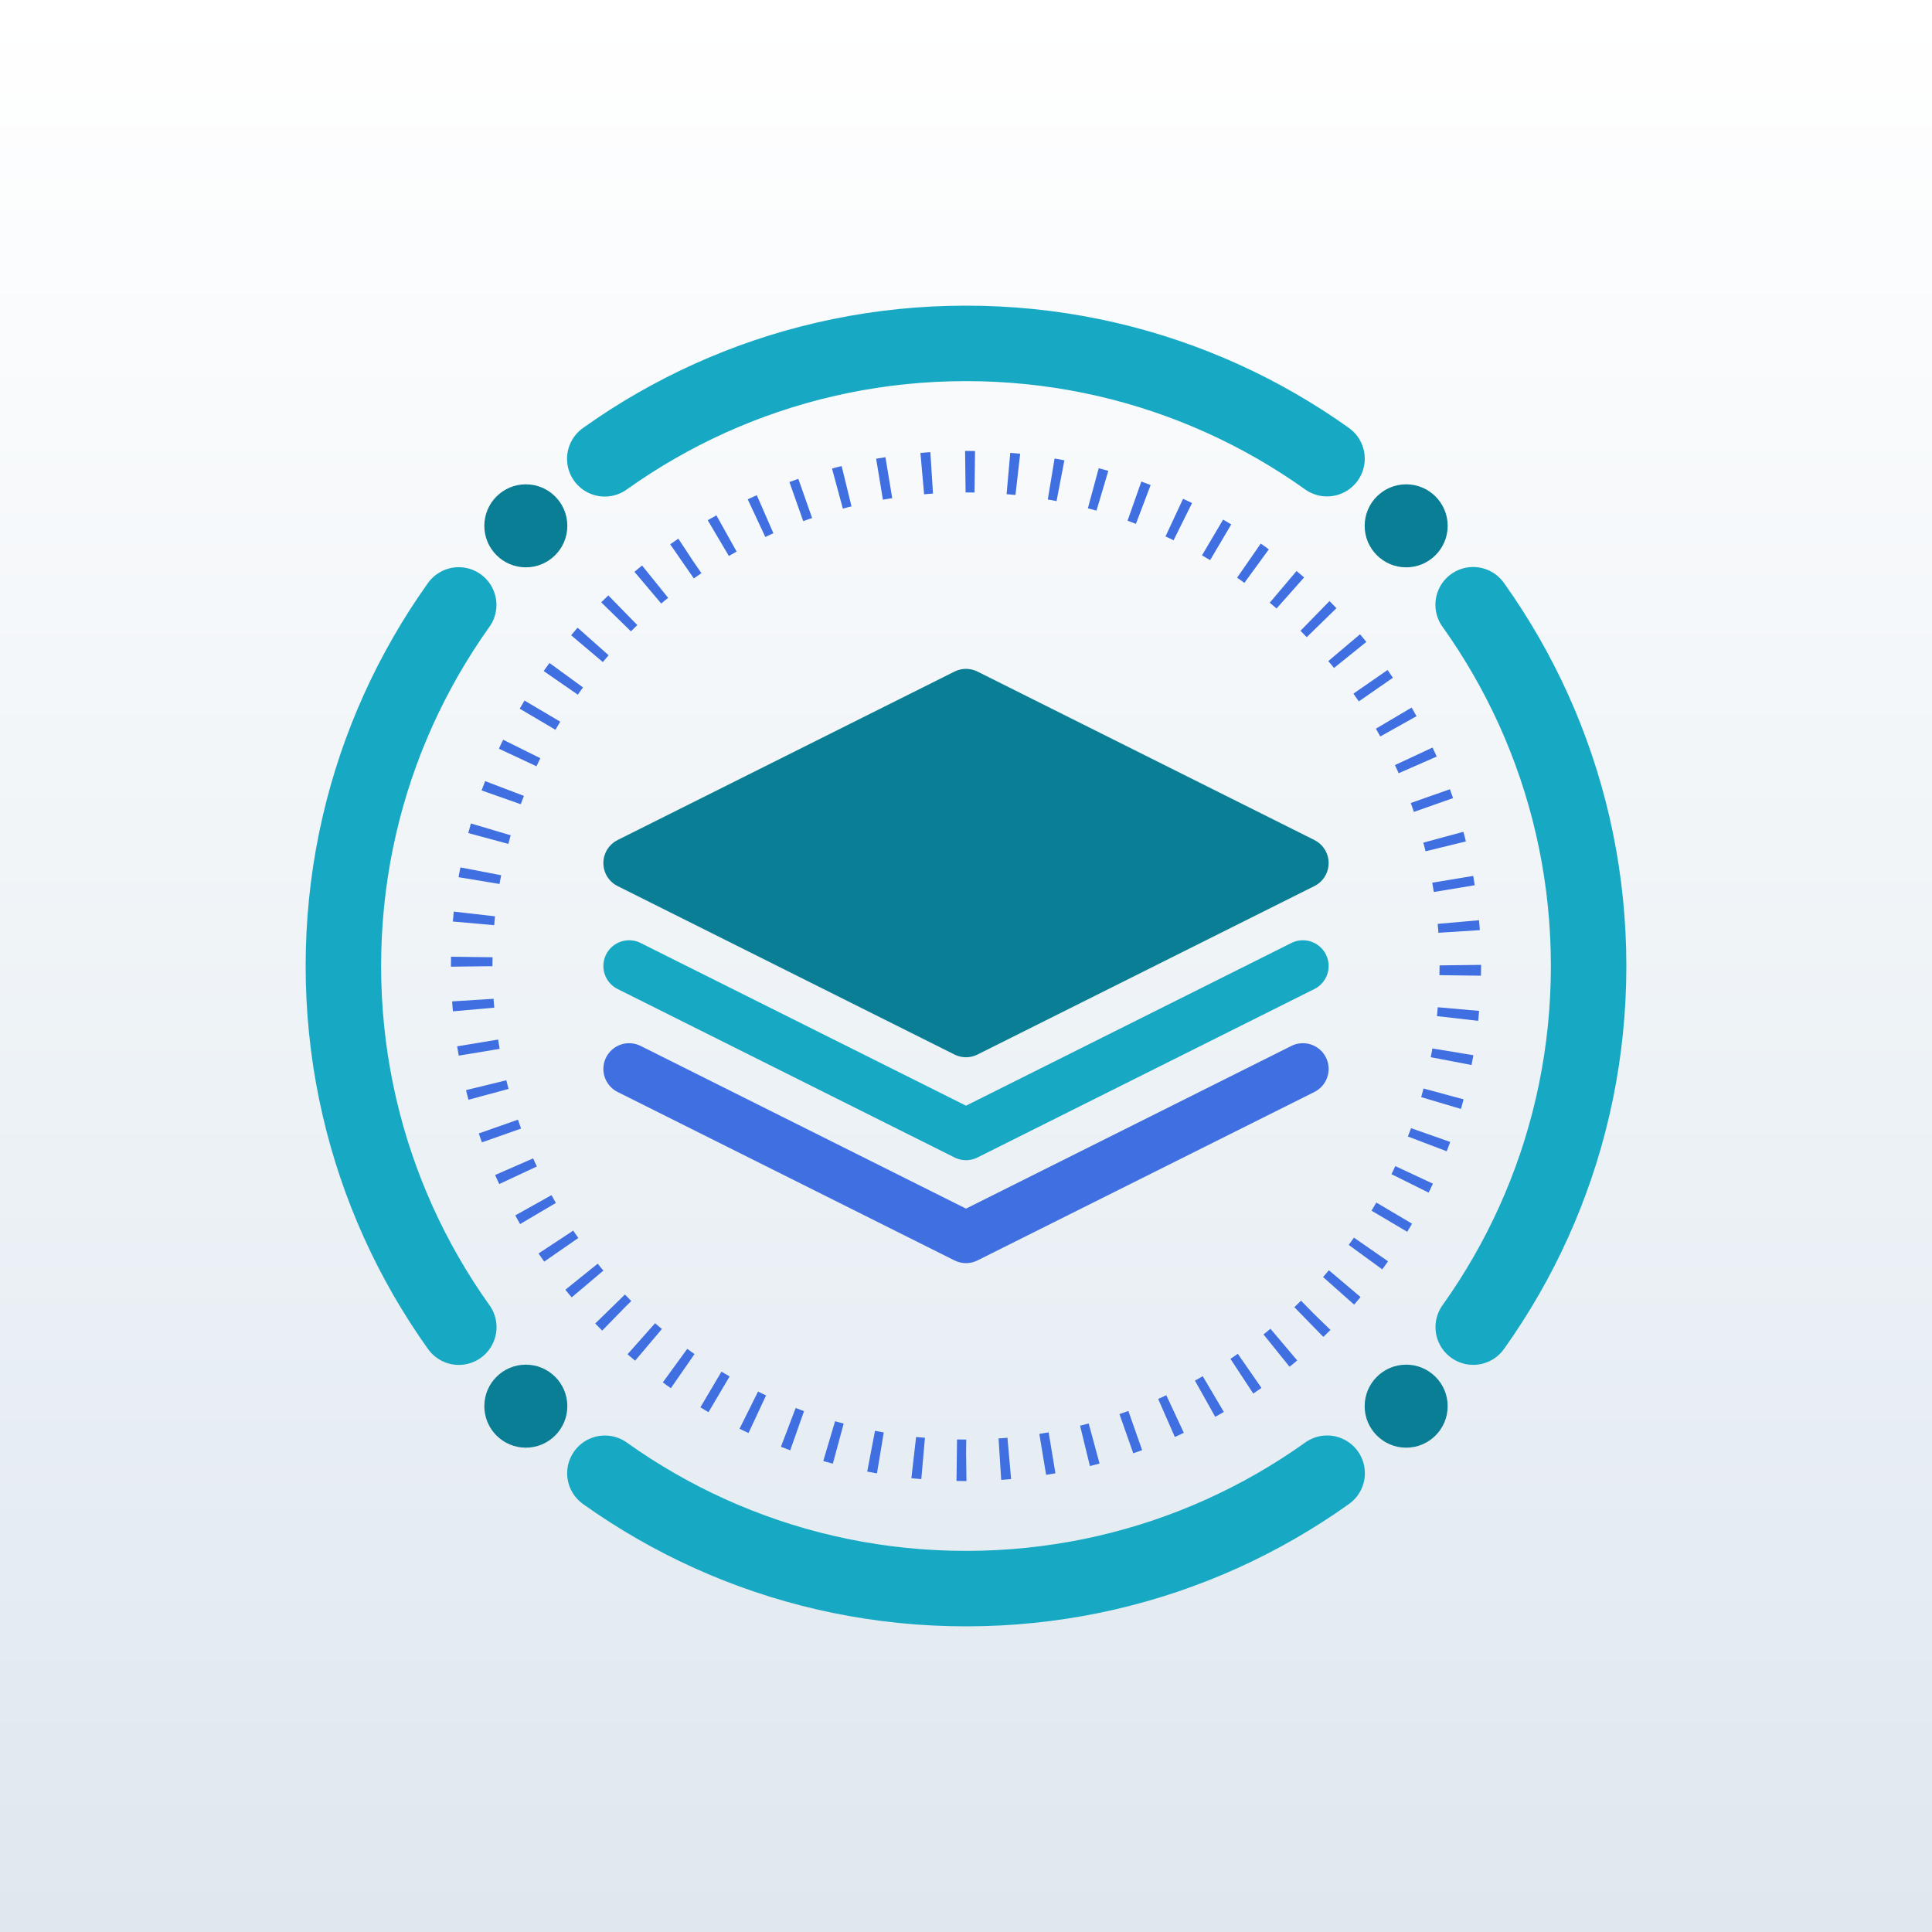
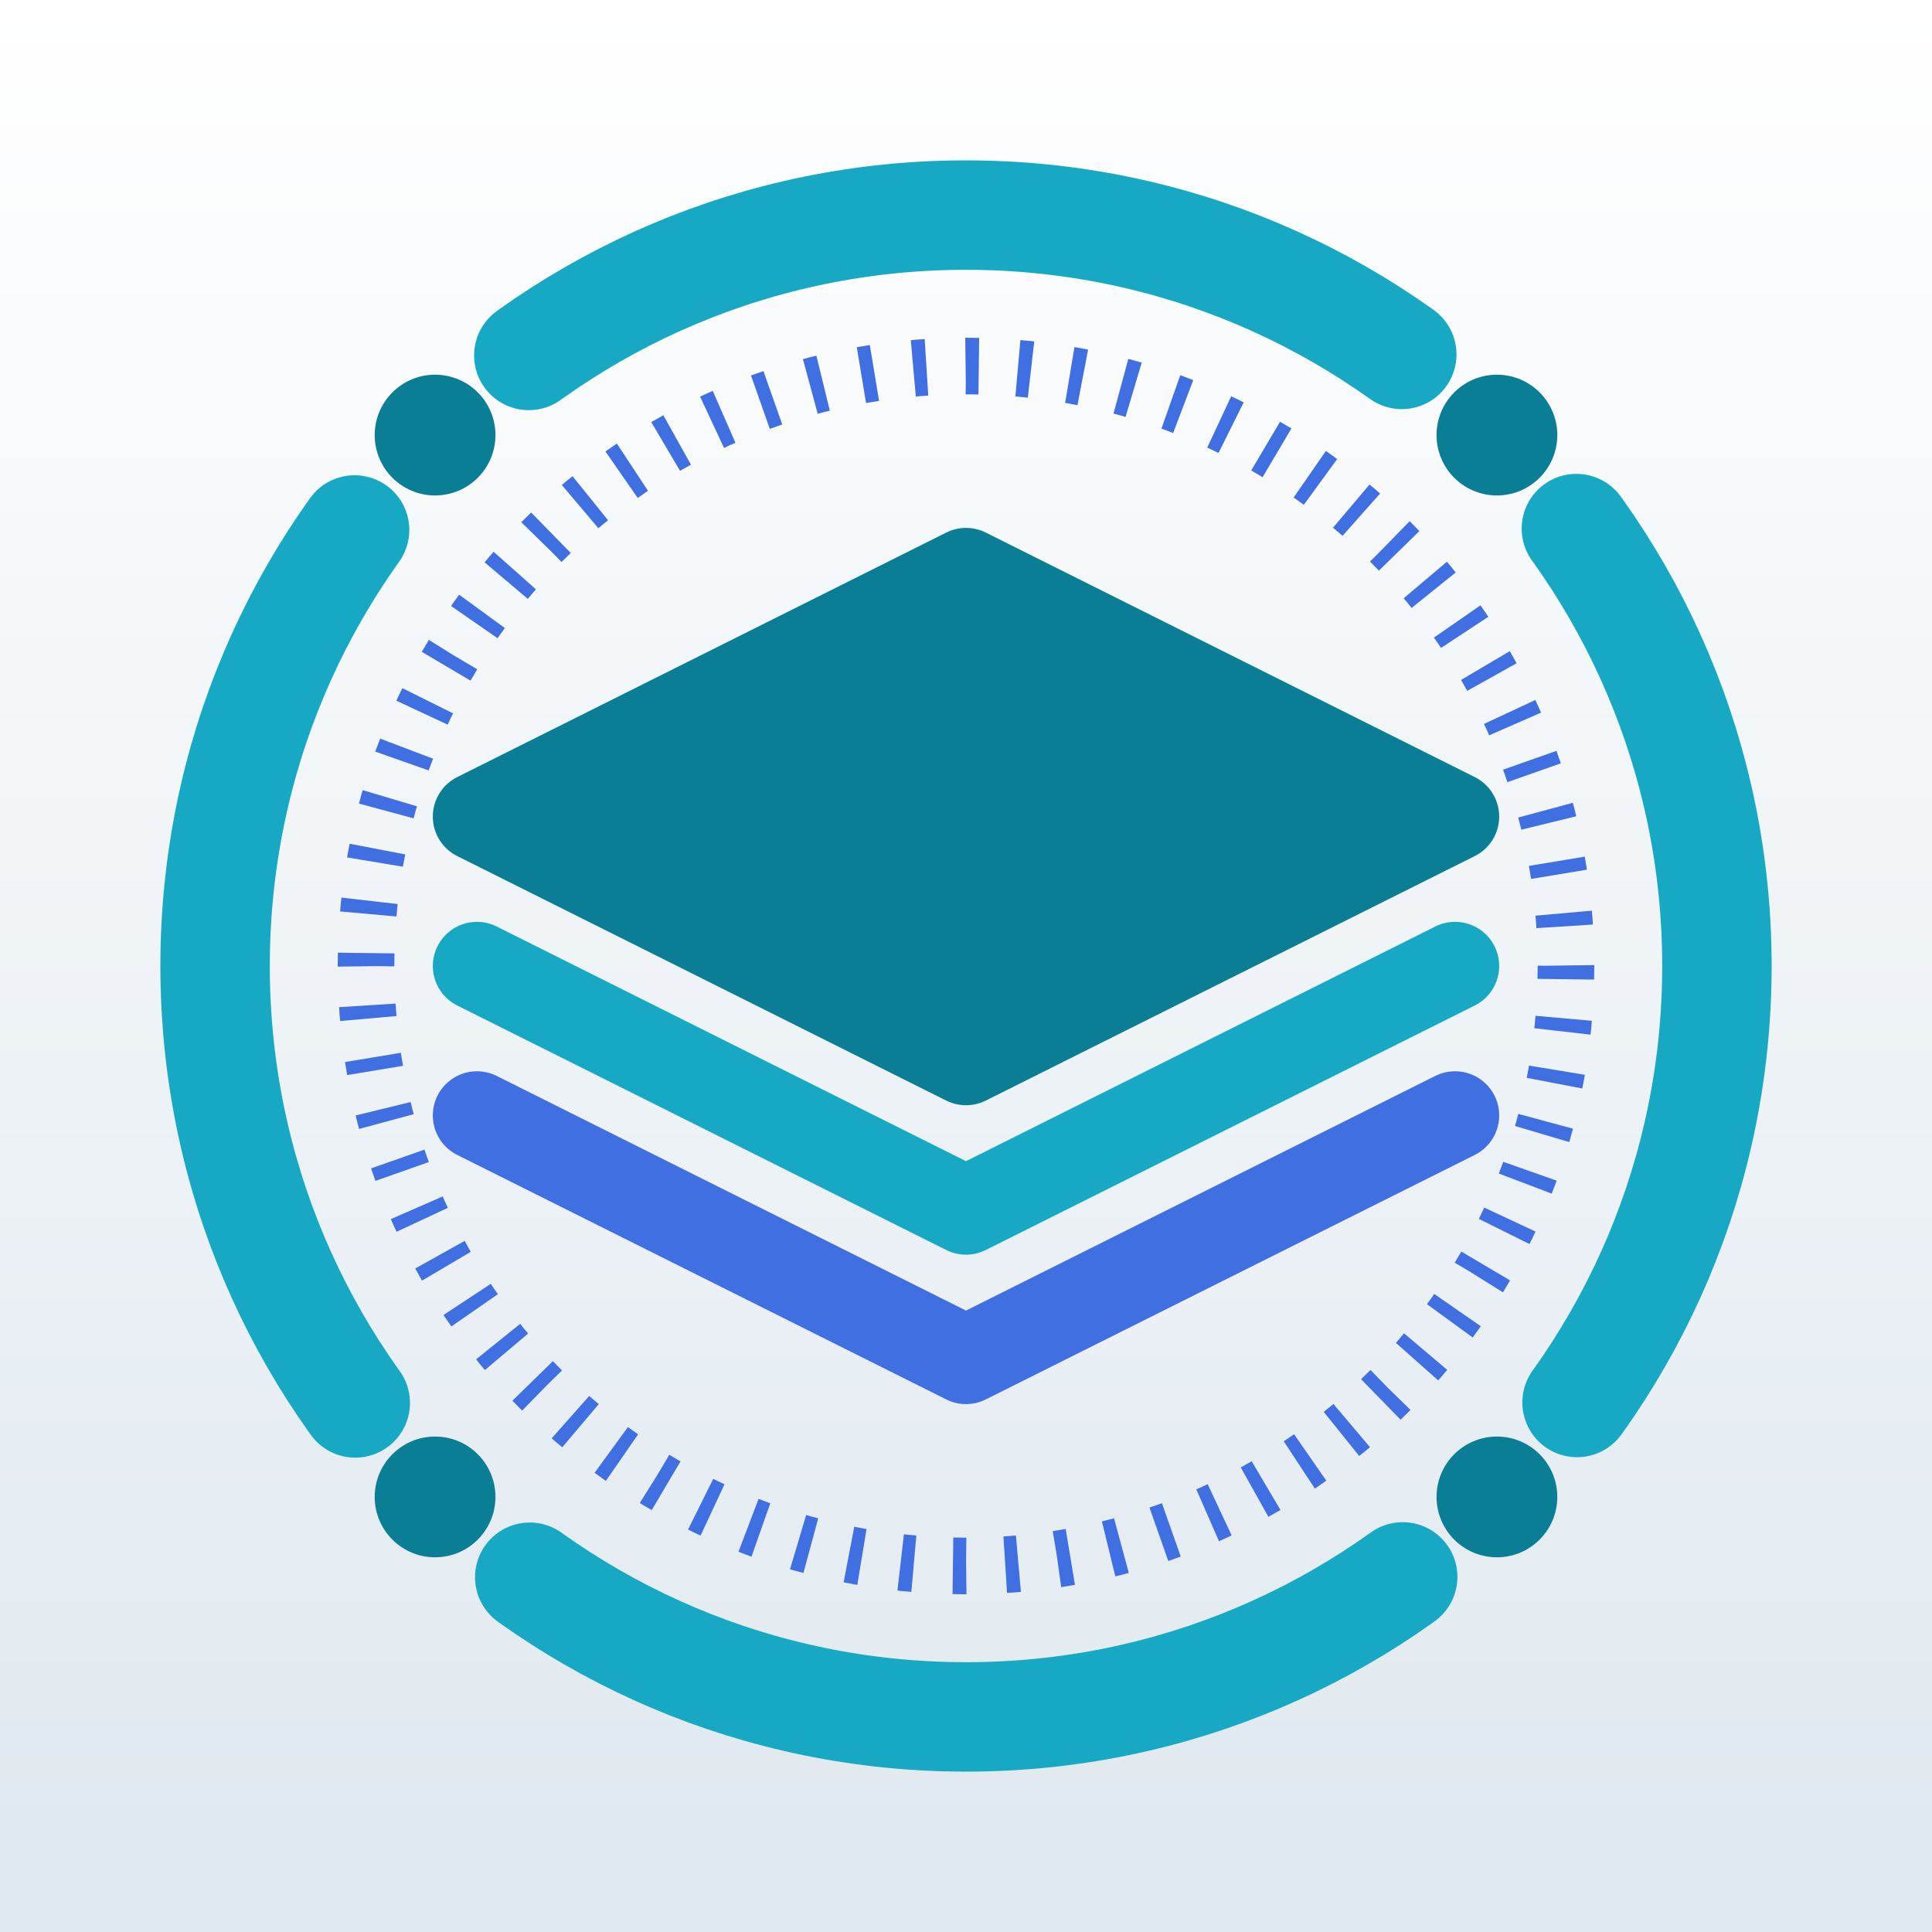
<svg xmlns="http://www.w3.org/2000/svg" viewBox="0 0 1024 1024" width="1024" height="1024">
  <defs>
    <linearGradient id="bg" x1="0" y1="0" x2="0" y2="1024" gradientUnits="userSpaceOnUse">
      <stop offset="0" stop-color="#ffffff" />
      <stop offset="1" stop-color="#dfe8ef" />
    </linearGradient>
    <radialGradient id="halo" cx="512" cy="512" r="420" gradientUnits="userSpaceOnUse">
      <stop offset="0" stop-color="#38d6e8" stop-opacity=".35" />
      <stop offset="1" stop-color="#38d6e8" stop-opacity="0" />
    </radialGradient>
    <filter id="gl" x="-50%" y="-50%" width="200%" height="200%">
      <feGaussianBlur stdDeviation="16" />
    </filter>
  </defs>
  <rect width="1024" height="1024" fill="url(#bg)" />
-   <circle cx="512" cy="512" r="262" fill="none" stroke="#3f6fe0" stroke-width="22" stroke-dasharray="5 17.86" />
-   <circle cx="512" cy="512" r="330" fill="none" stroke="#17a9c4" stroke-width="40" stroke-dasharray="408.4 110" stroke-dashoffset="204.2" stroke-linecap="round" />
+   <circle cx="512" cy="512" r="318" fill="none" stroke="#3f6fe0" stroke-width="30" stroke-dasharray="7 20.75" />
+   <circle cx="512" cy="512" r="398" fill="none" stroke="#17a9c4" stroke-width="58" stroke-dasharray="493.8 131.3" stroke-dashoffset="246.9" stroke-linecap="round" />
  <g fill="#0a7e95">
-     <circle cx="745.3" cy="745.3" r="22" />
-     <circle cx="278.7" cy="745.3" r="22" />
-     <circle cx="278.7" cy="278.7" r="22" />
-     <circle cx="745.3" cy="278.7" r="22" />
+     <circle cx="793.4" cy="793.4" r="32" />
+     <circle cx="230.6" cy="793.4" r="32" />
+     <circle cx="230.6" cy="230.6" r="32" />
+     <circle cx="793.4" cy="230.6" r="32" />
  </g>
-   <g transform="translate(512 512) scale(0.62) translate(-512 -494)">
-     <path d="M224 582L512 726L800 582" fill="none" stroke="#3f6fe0" stroke-width="44" stroke-linecap="round" stroke-linejoin="round" />
-     <path d="M224 494L512 638L800 494" fill="none" stroke="#17a9c4" stroke-width="44" stroke-linecap="round" stroke-linejoin="round" />
-     <path d="M512 262L800 406L512 550L224 406Z" fill="#0a7e95" stroke="#0a7e95" stroke-width="44" stroke-linejoin="round" />
+   <g transform="translate(512 512) scale(0.9) translate(-512 -494)">
+     <path d="M224 582L512 726L800 582" fill="none" stroke="#3f6fe0" stroke-width="52" stroke-linecap="round" stroke-linejoin="round" />
+     <path d="M224 494L512 638L800 494" fill="none" stroke="#17a9c4" stroke-width="52" stroke-linecap="round" stroke-linejoin="round" />
+     <path d="M512 262L800 406L512 550L224 406Z" fill="#0a7e95" stroke="#0a7e95" stroke-width="52" stroke-linejoin="round" />
  </g>
</svg>
